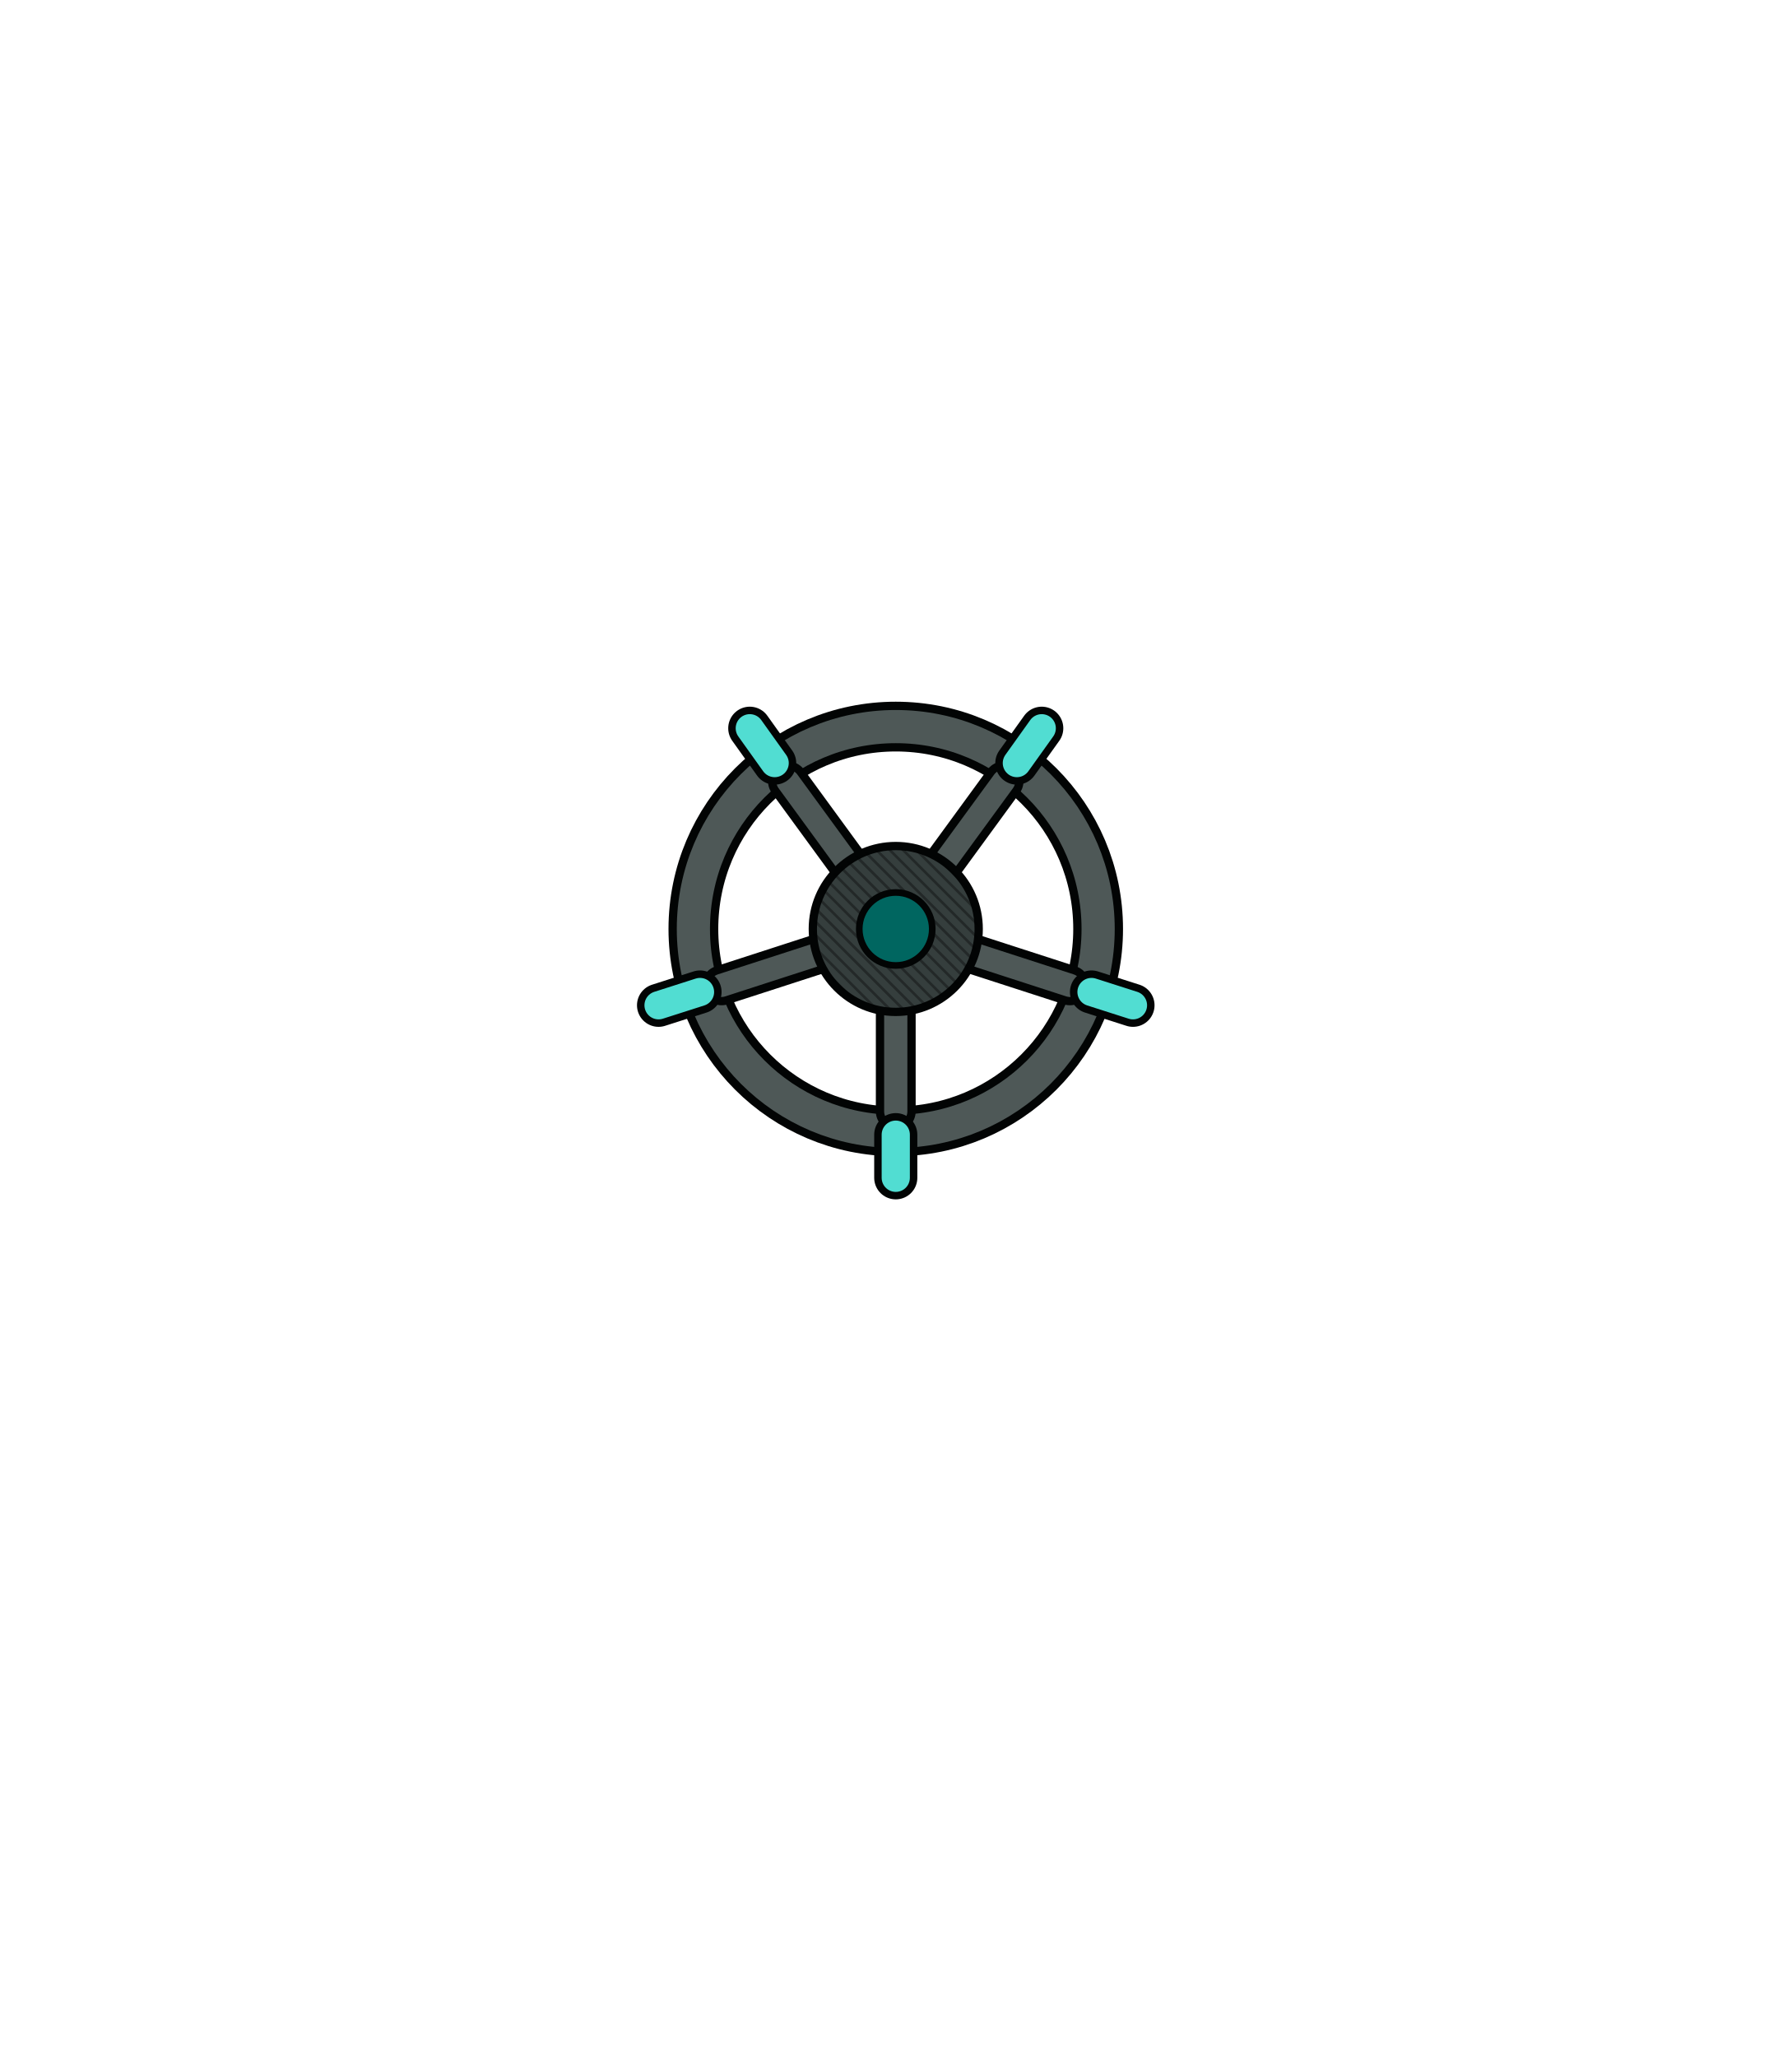
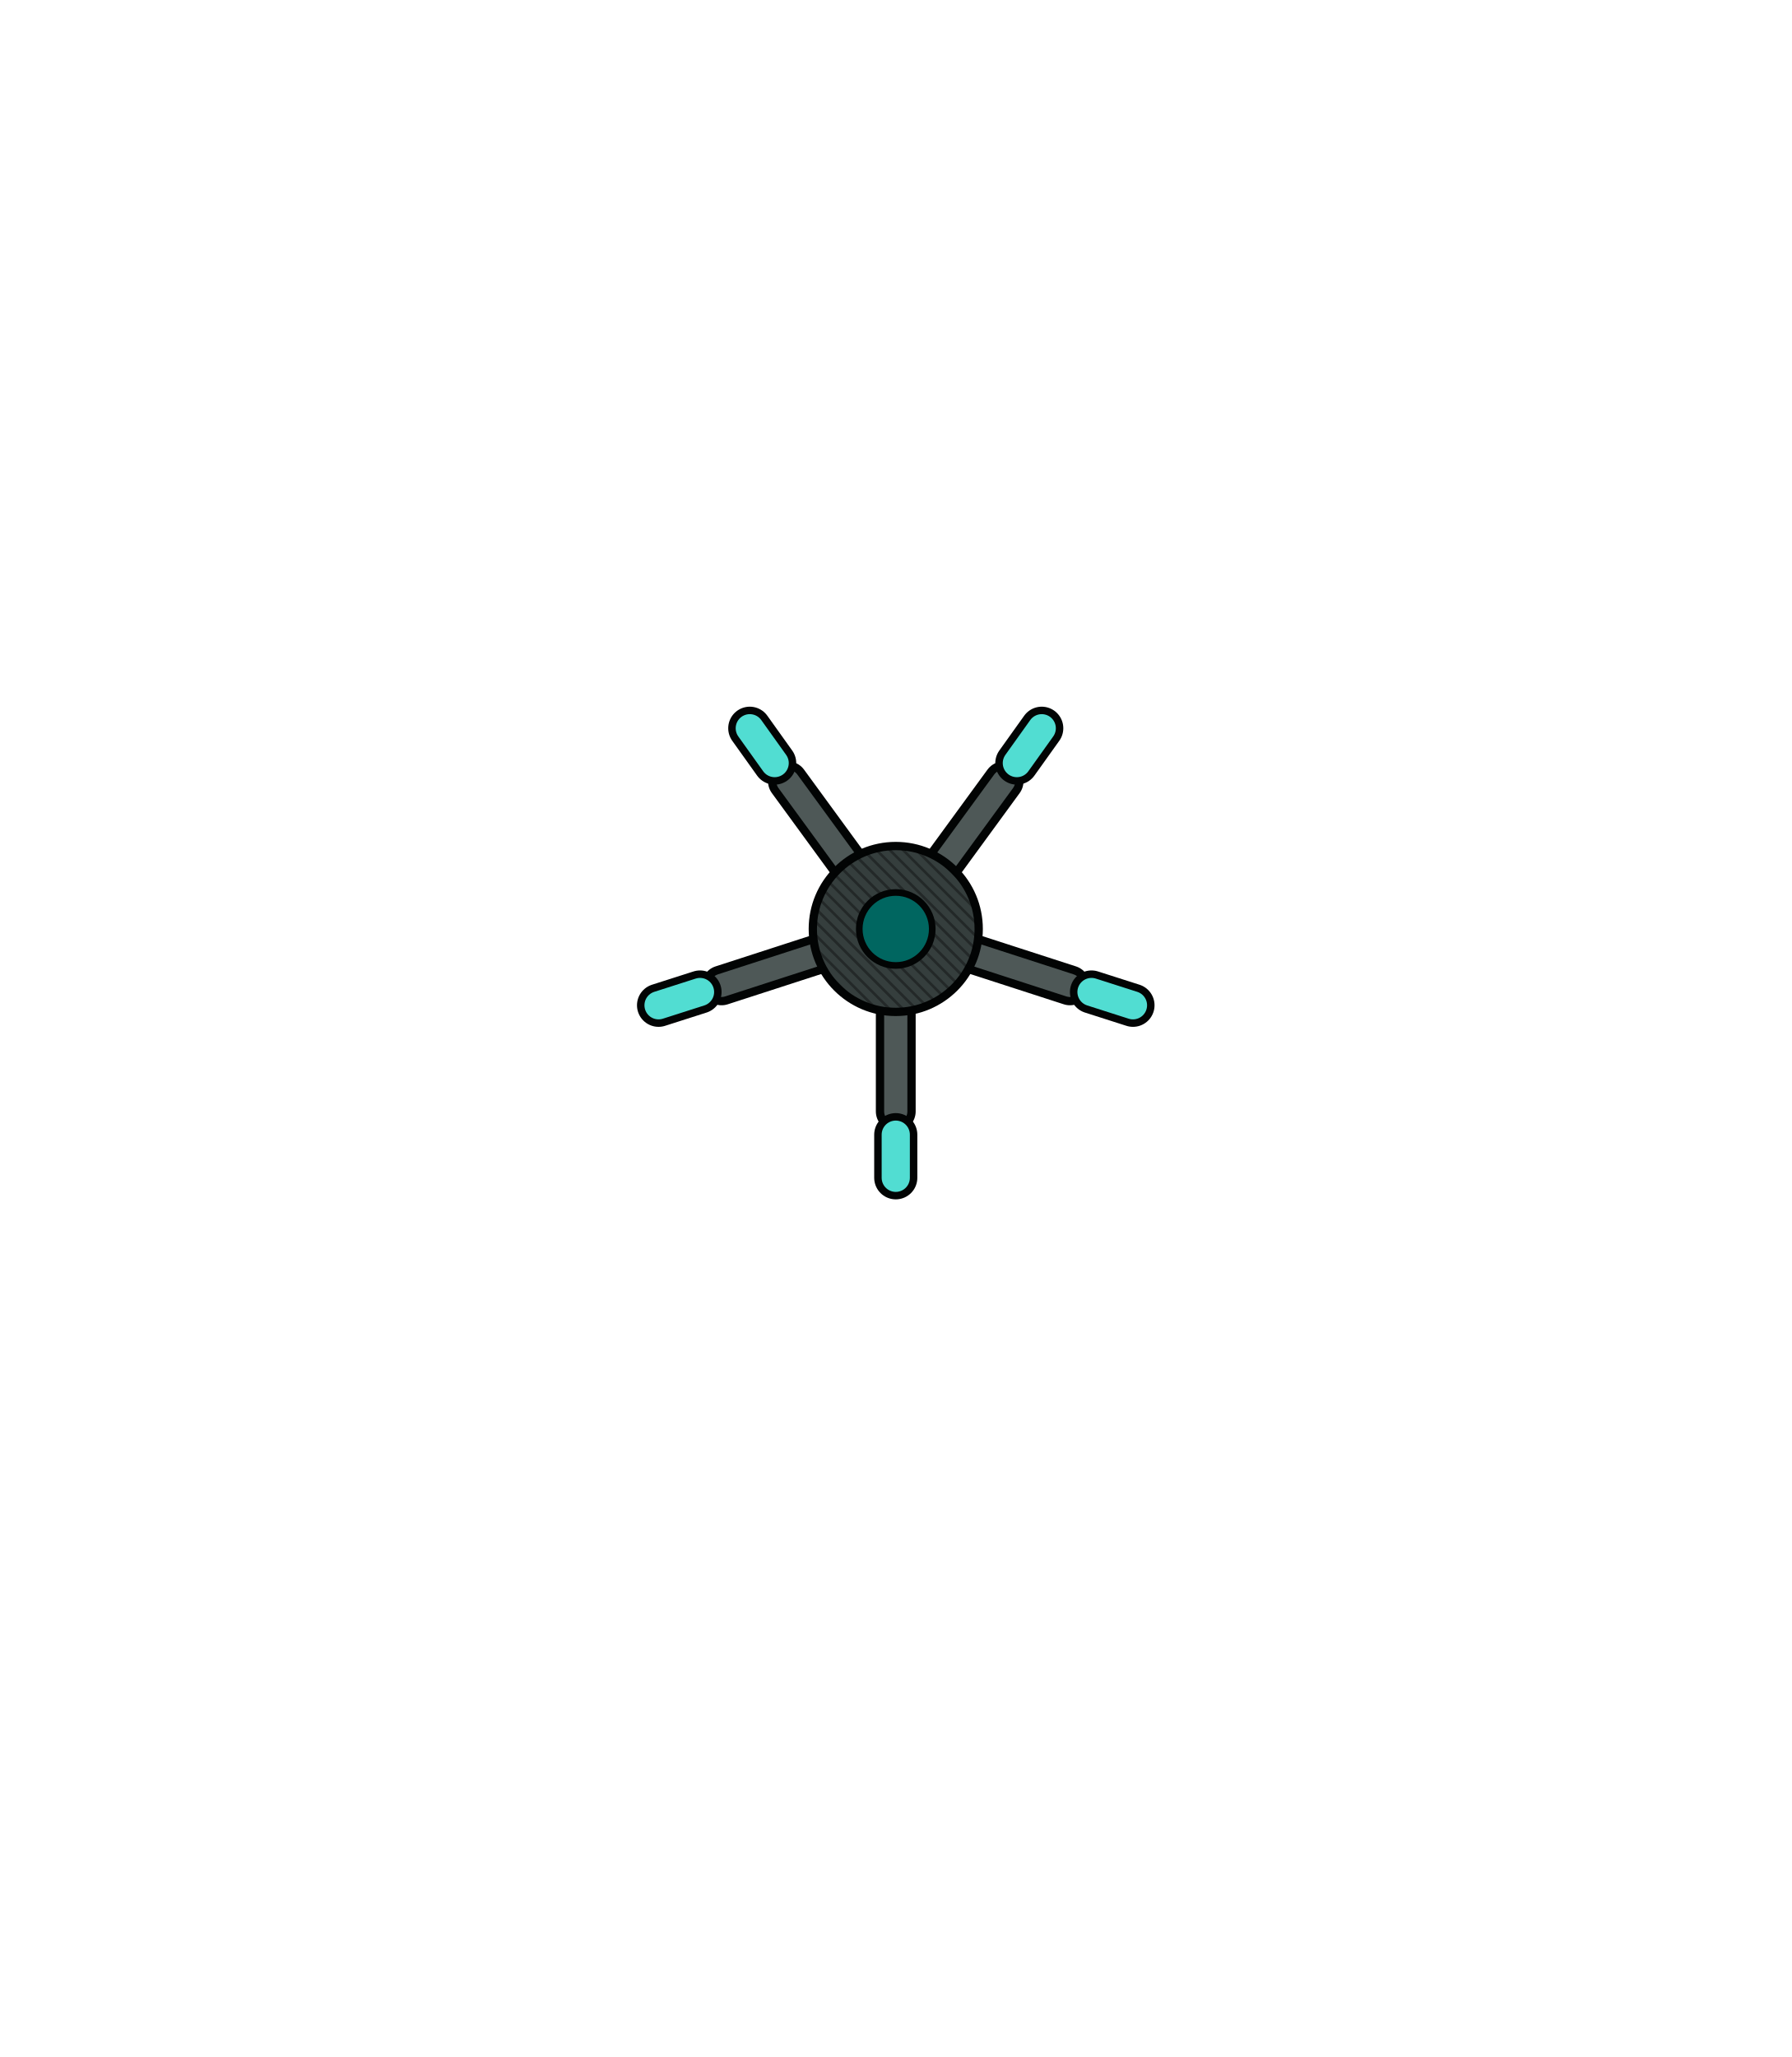
<svg xmlns="http://www.w3.org/2000/svg" viewBox="0 0 1080 1240" width="1080" height="1240">
  <defs>
    <radialGradient id="vig" cx="50%" cy="42%" r="70%">
      <stop offset="55%" stop-color="#080B0B" stop-opacity="0" />
      <stop offset="100%" stop-color="#000000" stop-opacity="0.55" />
    </radialGradient>
    <radialGradient id="glow">
      <stop offset="0%" stop-color="#F4B728" stop-opacity="0.75" />
      <stop offset="45%" stop-color="#F4B728" stop-opacity="0.22" />
      <stop offset="100%" stop-color="#F4B728" stop-opacity="0" />
    </radialGradient>
    <radialGradient id="glowl">
      <stop offset="0%" stop-color="#51DDD2" stop-opacity="0.55" />
      <stop offset="100%" stop-color="#51DDD2" stop-opacity="0" />
    </radialGradient>
    <linearGradient id="sky" x1="0" y1="0" x2="0" y2="1">
      <stop offset="0" stop-color="#111515" />
      <stop offset="1" stop-color="#080B0B" />
    </linearGradient>
    <linearGradient id="goldg" x1="0" y1="0" x2="1" y2="1">
      <stop offset="0" stop-color="#FFE39A" />
      <stop offset=".45" stop-color="#F4B728" />
      <stop offset="1" stop-color="#B8841A" />
    </linearGradient>
    <clipPath id="cv">
      <rect width="1080" height="1240" />
    </clipPath>
  </defs>
  <g clip-path="url(#cv)">
-     <circle cx="540" cy="560" r="122" fill="none" stroke="#020404" stroke-width="30" />
-     <circle cx="540" cy="560" r="122" fill="none" stroke="#4E5857" stroke-width="20" />
    <path d="M540 560L605 471" stroke="#020404" stroke-width="24" stroke-linecap="round" />
    <path d="M540 560L605 471" stroke="#4E5857" stroke-width="14" stroke-linecap="round" />
    <path d="M613 460L628 439" stroke="#020404" stroke-width="26" stroke-linecap="round" />
    <path d="M613 460L628 439" stroke="#51DDD2" stroke-width="17" stroke-linecap="round" />
    <path d="M540 560L645 594" stroke="#020404" stroke-width="24" stroke-linecap="round" />
    <path d="M540 560L645 594" stroke="#4E5857" stroke-width="14" stroke-linecap="round" />
    <path d="M658 598L683 606" stroke="#020404" stroke-width="26" stroke-linecap="round" />
    <path d="M658 598L683 606" stroke="#51DDD2" stroke-width="17" stroke-linecap="round" />
    <path d="M540 560L540 670" stroke="#020404" stroke-width="24" stroke-linecap="round" />
    <path d="M540 560L540 670" stroke="#4E5857" stroke-width="14" stroke-linecap="round" />
    <path d="M540 684L540 710" stroke="#020404" stroke-width="26" stroke-linecap="round" />
    <path d="M540 684L540 710" stroke="#51DDD2" stroke-width="17" stroke-linecap="round" />
    <path d="M540 560L435 594" stroke="#020404" stroke-width="24" stroke-linecap="round" />
    <path d="M540 560L435 594" stroke="#4E5857" stroke-width="14" stroke-linecap="round" />
    <path d="M422 598L397 606" stroke="#020404" stroke-width="26" stroke-linecap="round" />
    <path d="M422 598L397 606" stroke="#51DDD2" stroke-width="17" stroke-linecap="round" />
    <path d="M540 560L475 471" stroke="#020404" stroke-width="24" stroke-linecap="round" />
    <path d="M540 560L475 471" stroke="#4E5857" stroke-width="14" stroke-linecap="round" />
    <path d="M467 460L452 439" stroke="#020404" stroke-width="26" stroke-linecap="round" />
    <path d="M467 460L452 439" stroke="#51DDD2" stroke-width="17" stroke-linecap="round" />
    <circle cx="540" cy="560" r="50" fill="#353E3D" stroke="#020404" stroke-width="5" />
    <clipPath id="t1">
      <circle cx="540" cy="560" r="50" />
    </clipPath>
    <g clip-path="url(#t1)" opacity=".35">
      <path d="M382 510L482 610M390 510L490 610M398 510L498 610M406 510L506 610M414 510L514 610M422 510L522 610M430 510L530 610M438 510L538 610M446 510L546 610M454 510L554 610M462 510L562 610M470 510L570 610M478 510L578 610M486 510L586 610M494 510L594 610M502 510L602 610M510 510L610 610M518 510L618 610M526 510L626 610M534 510L634 610M542 510L642 610M550 510L650 610M558 510L658 610M566 510L666 610M574 510L674 610M582 510L682 610M590 510L690 610M598 510L698 610M606 510L706 610M614 510L714 610M622 510L722 610M630 510L730 610M638 510L738 610M646 510L746 610M654 510L754 610M662 510L762 610M670 510L770 610M678 510L778 610M686 510L786 610M694 510L794 610" stroke="#000000" stroke-width="1.6" />
    </g>
    <circle cx="540" cy="560" r="22" fill="#006660" stroke="#020404" stroke-width="4" />
  </g>
</svg>
